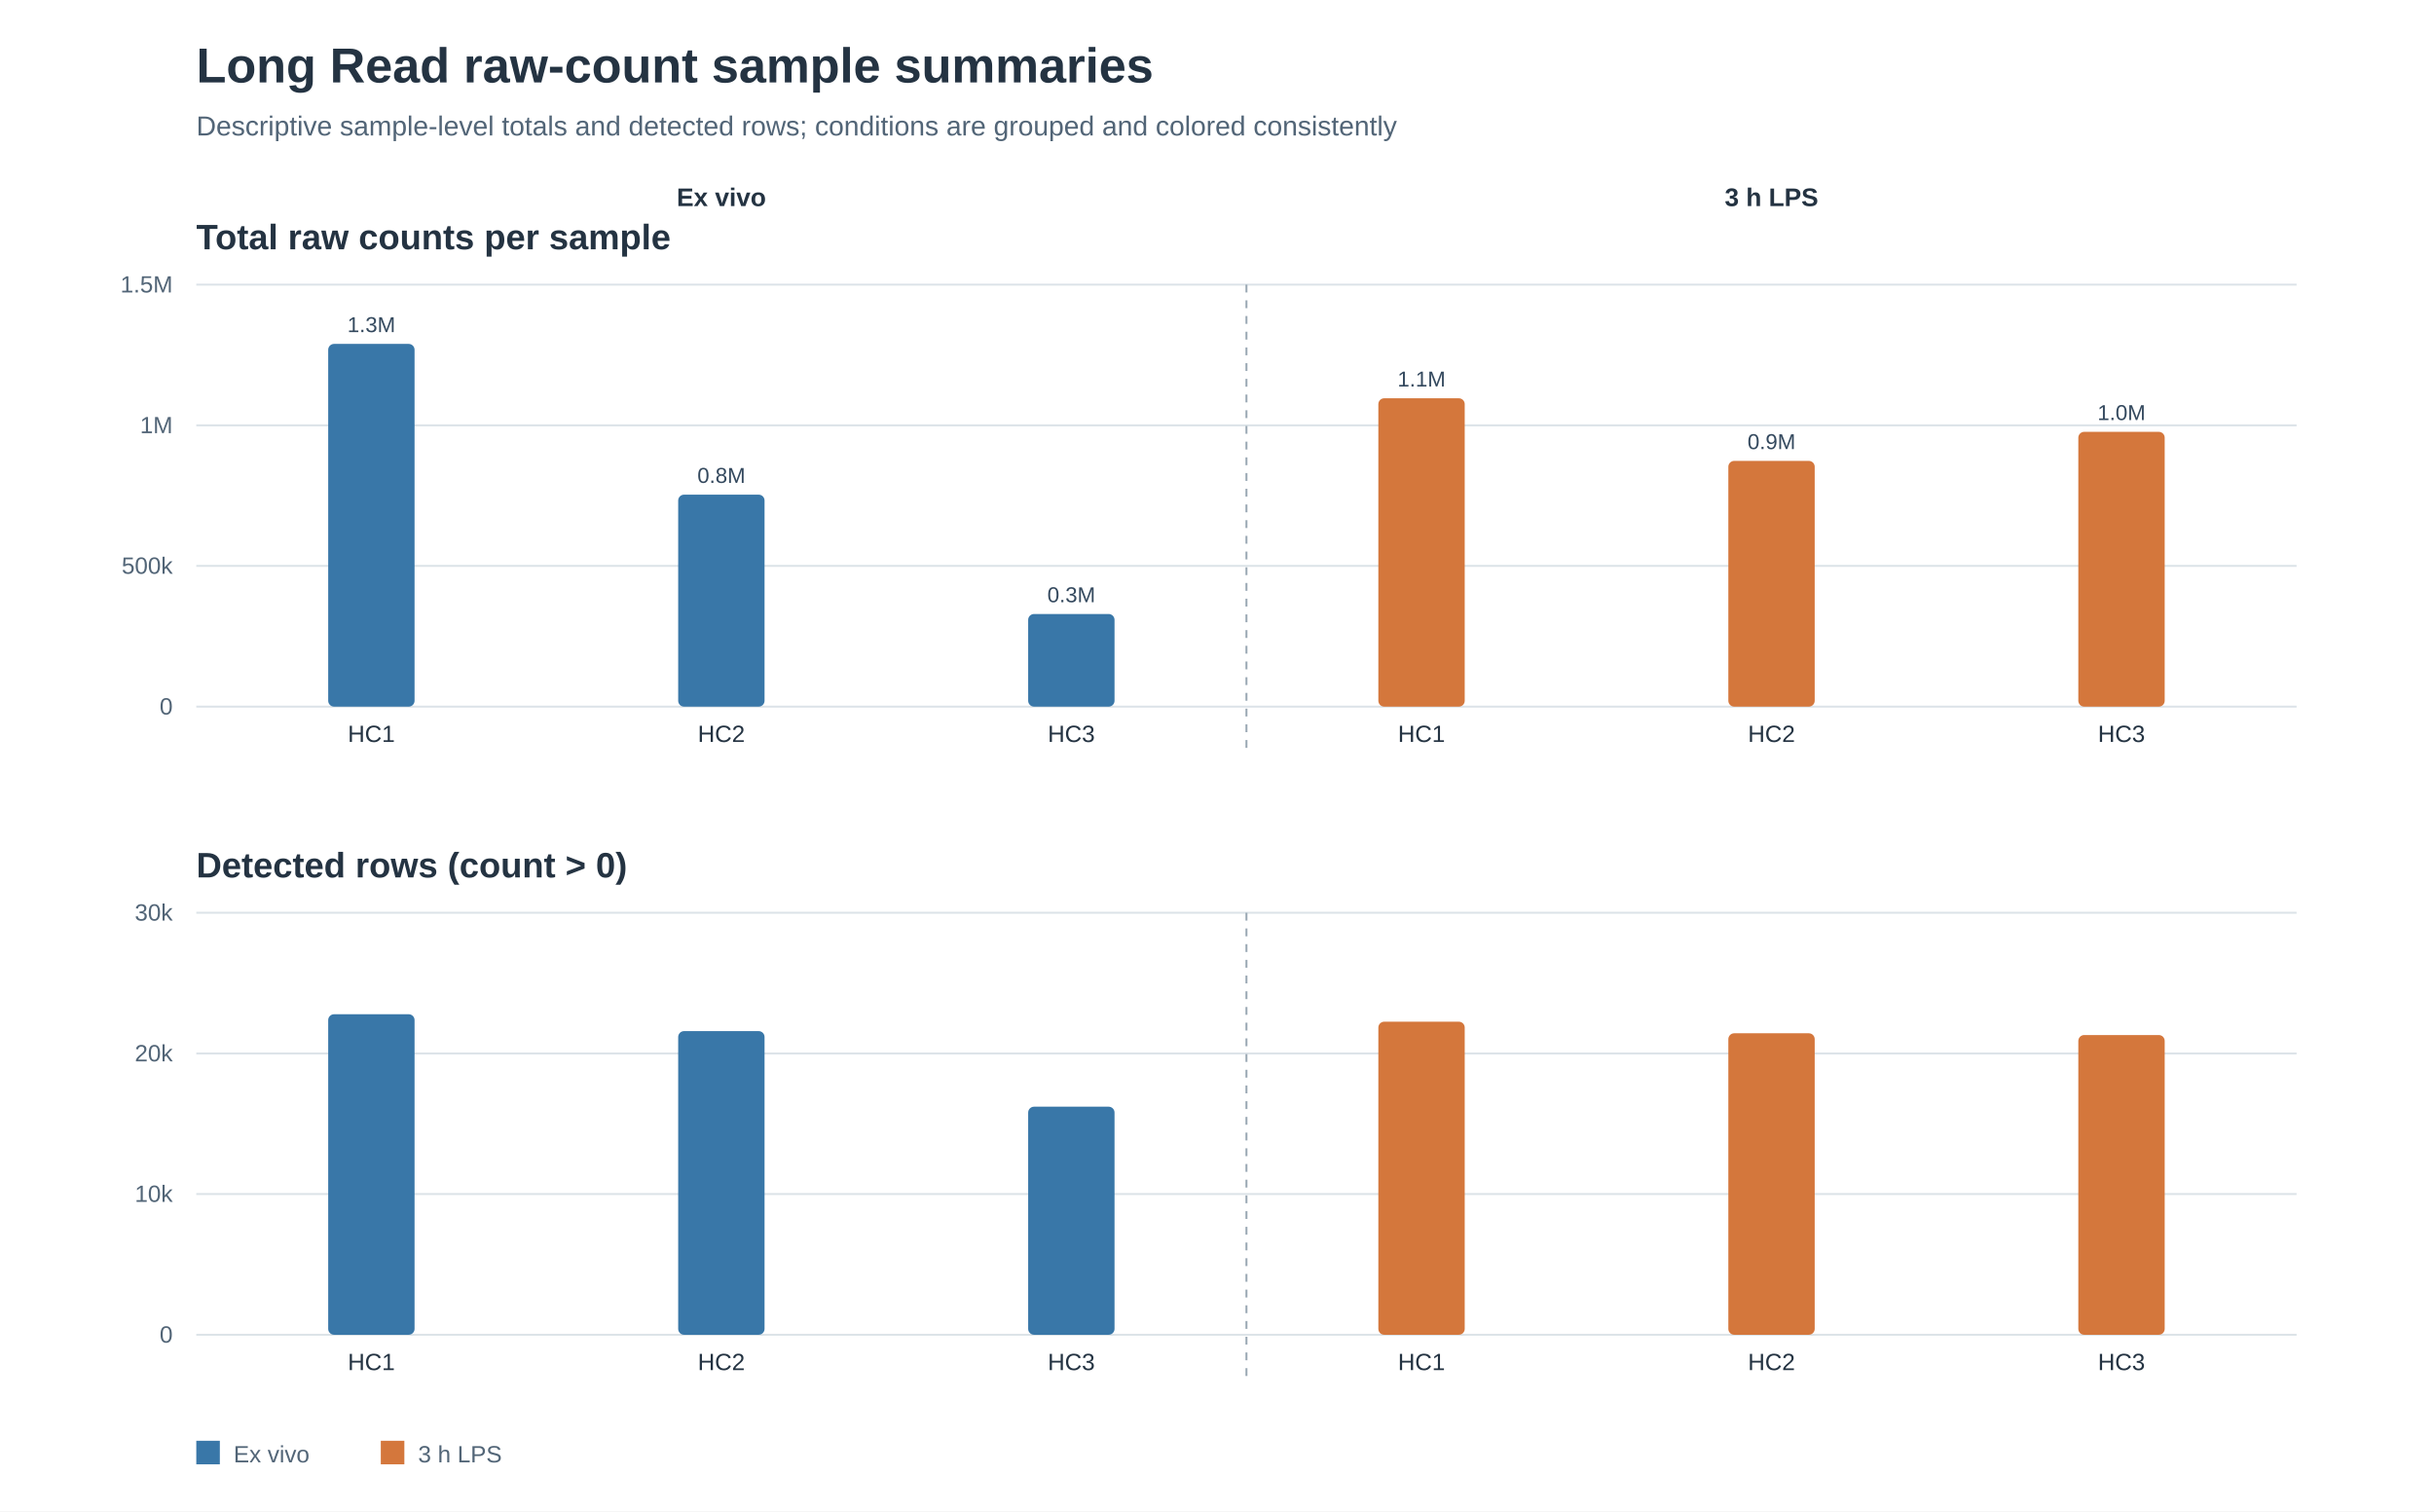
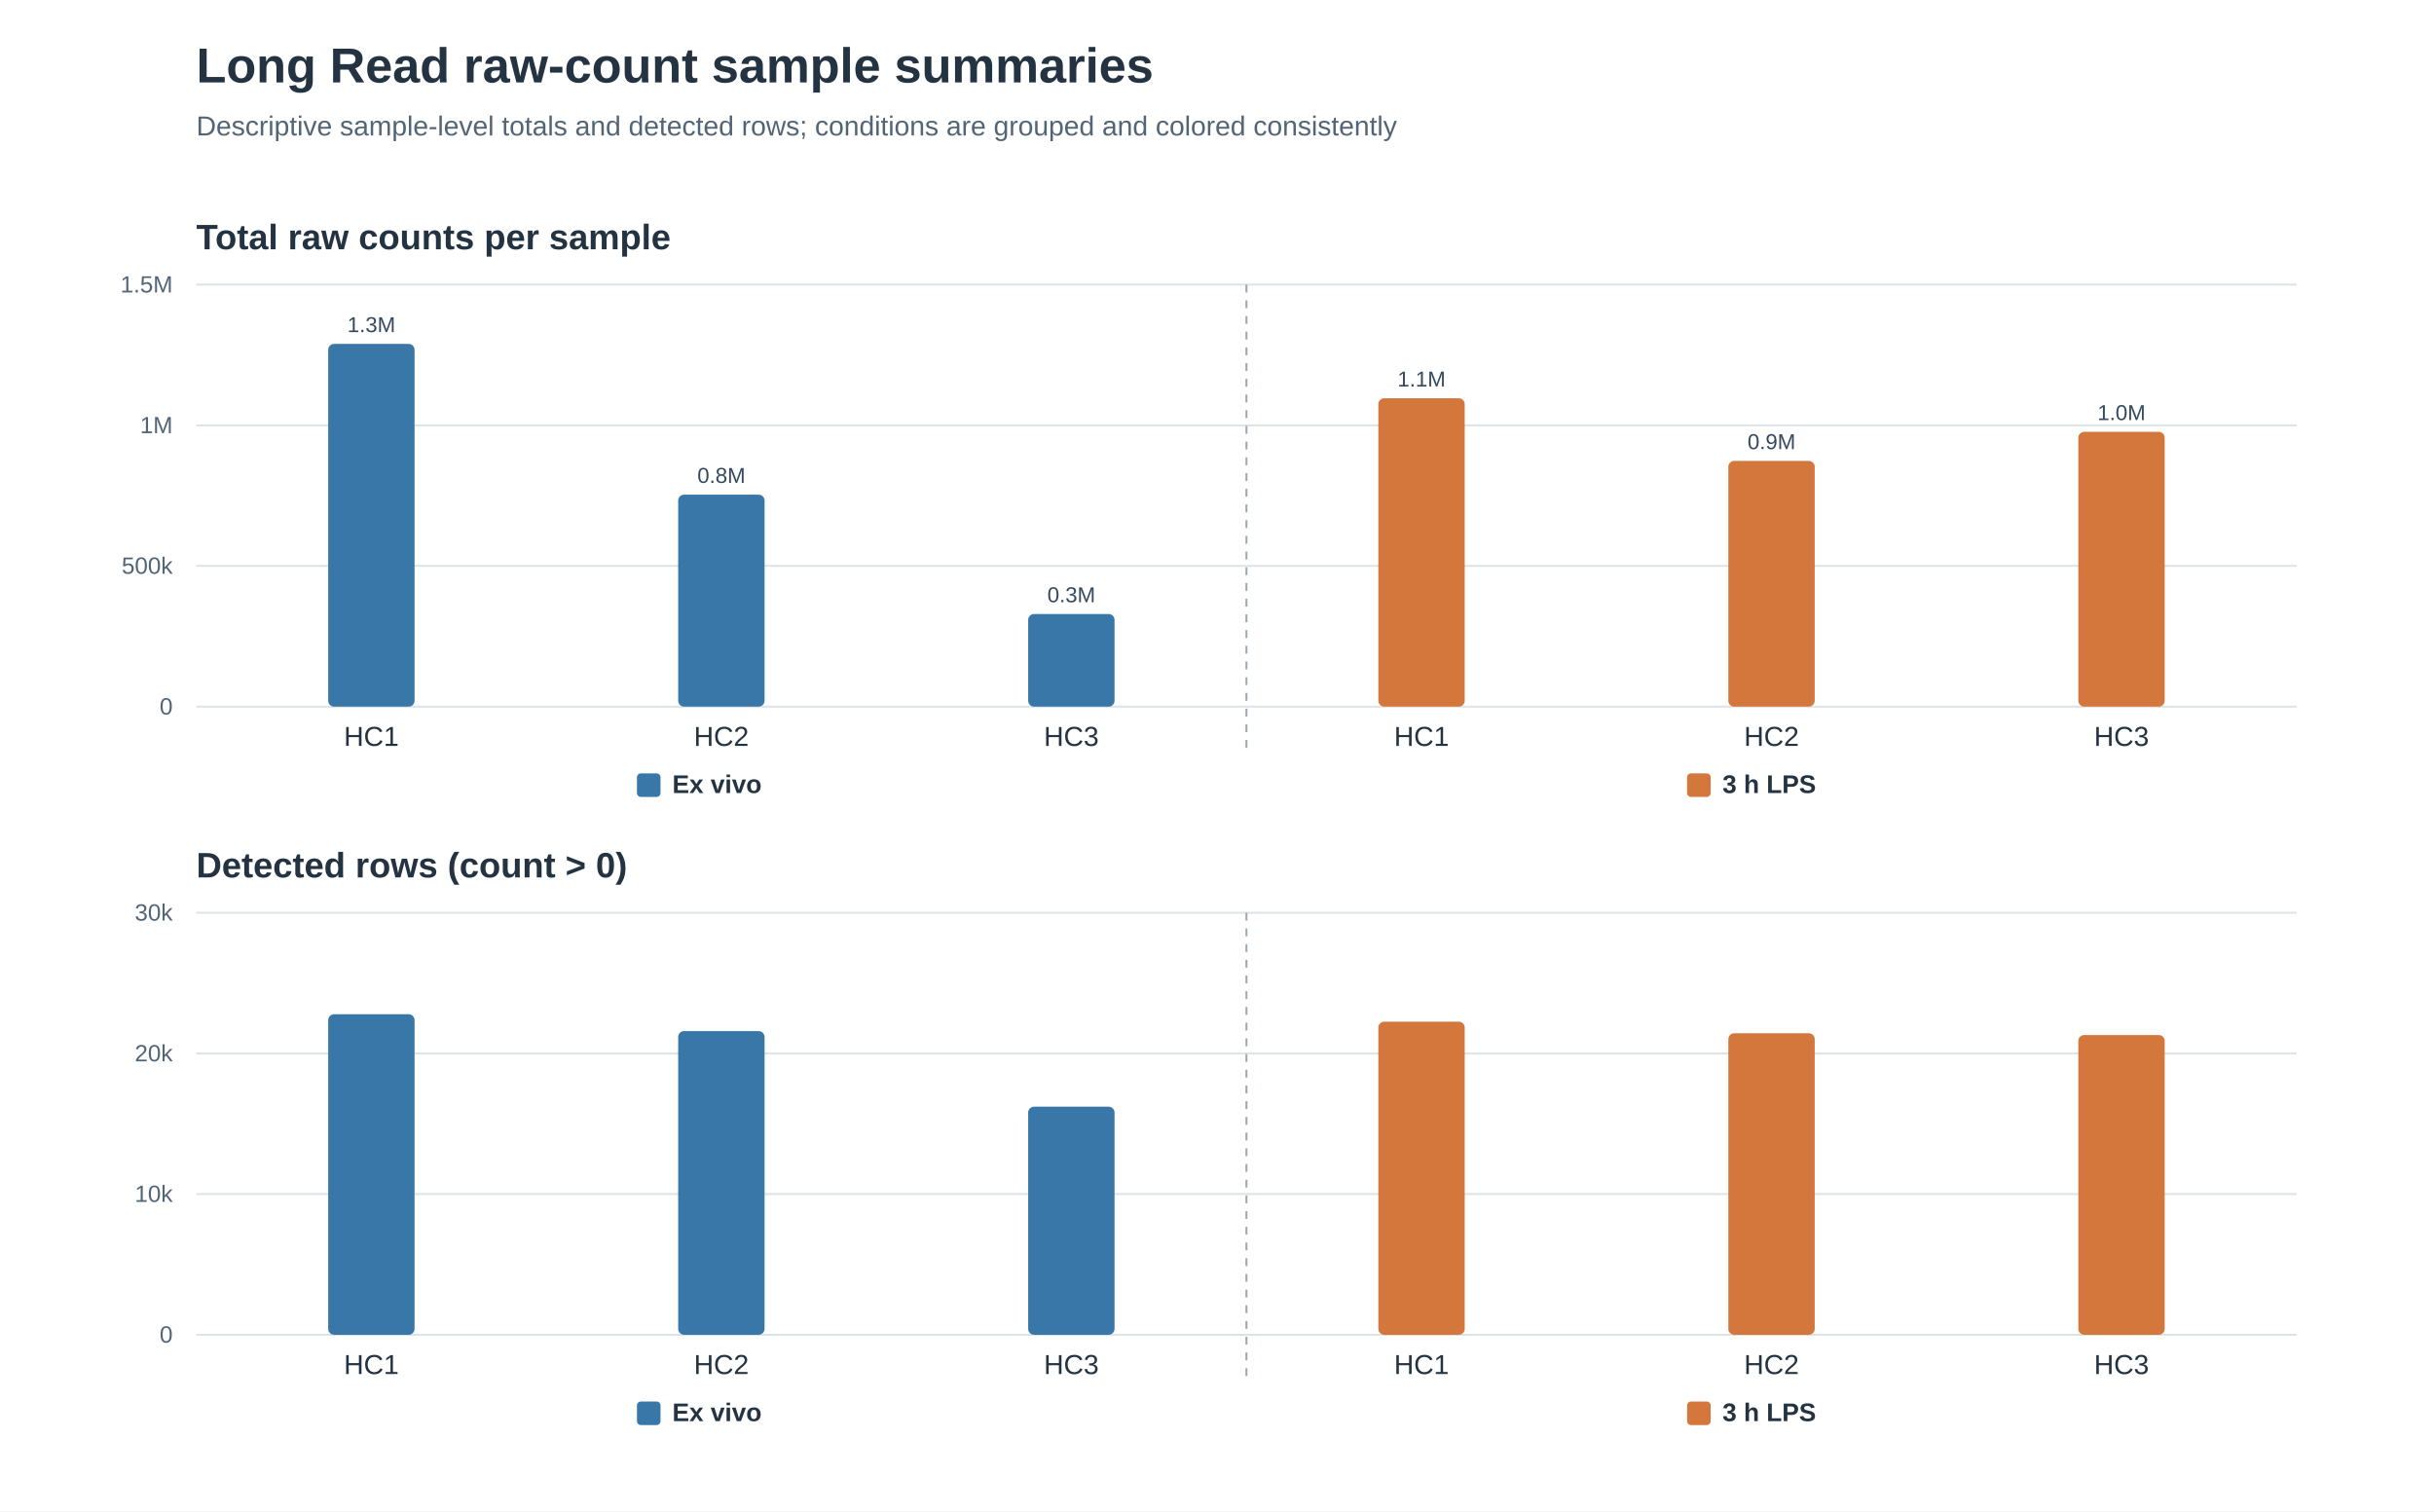
<svg xmlns="http://www.w3.org/2000/svg" width="1240" height="770" viewBox="0 0 1240 770">
  <rect width="100%" height="100%" fill="#fff" />
-   <style>text{font-family:Arial,sans-serif;fill:#243342}.title{font-size:25px;font-weight:700}.subtitle{font-size:14px;fill:#526577}.panel{font-size:18px;font-weight:700}.axis{font-size:12px;fill:#526577}.sample{font-size:12px}.value{font-size:11px;fill:#34495e}.grid{stroke:#dce3e8;stroke-width:1}.group{font-size:13px;font-weight:700}</style>
+   <style>text{font-family:Arial,sans-serif;fill:#243342}.title{font-size:25px;font-weight:700}.subtitle{font-size:14px;fill:#526577}.panel{font-size:18px;font-weight:700}.axis{font-size:12px;fill:#526577}.sample{font-size:14px}.value{font-size:11px;fill:#34495e}.grid{stroke:#dce3e8;stroke-width:1}.group{font-size:13px;font-weight:700}</style>
  <text x="100" y="42" class="title">Long Read raw-count sample summaries</text>
  <text x="100" y="69" class="subtitle">Descriptive sample-level totals and detected rows; conditions are grouped and colored consistently</text>
-   <text x="367.5" y="105" text-anchor="middle" class="group">Ex vivo</text>
-   <text x="902.5" y="105" text-anchor="middle" class="group">3 h LPS</text>
  <text x="100" y="127" class="panel">Total raw counts per sample</text>
  <line x1="100" y1="360.0" x2="1170" y2="360.0" class="grid" />
  <text x="88" y="364.0" text-anchor="end" class="axis">0</text>
  <line x1="100" y1="288.3" x2="1170" y2="288.3" class="grid" />
  <text x="88" y="292.3" text-anchor="end" class="axis">500k</text>
  <line x1="100" y1="216.7" x2="1170" y2="216.7" class="grid" />
  <text x="88" y="220.7" text-anchor="end" class="axis">1M</text>
  <line x1="100" y1="145.0" x2="1170" y2="145.0" class="grid" />
  <text x="88" y="149.0" text-anchor="end" class="axis">1.5M</text>
  <rect x="167.2" y="175.2" width="44.0" height="184.8" rx="3" fill="#3977a8" />
  <text x="189.2" y="169.2" text-anchor="middle" class="value">1.3M</text>
-   <text x="189.2" y="378" text-anchor="middle" class="sample">HC1</text>
+   <text x="189.2" y="380" text-anchor="middle" class="sample">HC1</text>
  <rect x="345.5" y="252.0" width="44.0" height="108.0" rx="3" fill="#3977a8" />
  <text x="367.5" y="246.0" text-anchor="middle" class="value">0.8M</text>
-   <text x="367.5" y="378" text-anchor="middle" class="sample">HC2</text>
+   <text x="367.5" y="380" text-anchor="middle" class="sample">HC2</text>
  <rect x="523.8" y="312.8" width="44.0" height="47.2" rx="3" fill="#3977a8" />
  <text x="545.8" y="306.8" text-anchor="middle" class="value">0.3M</text>
-   <text x="545.8" y="378" text-anchor="middle" class="sample">HC3</text>
+   <text x="545.8" y="380" text-anchor="middle" class="sample">HC3</text>
  <rect x="702.2" y="202.9" width="44.0" height="157.1" rx="3" fill="#d4773c" />
  <text x="724.2" y="196.9" text-anchor="middle" class="value">1.1M</text>
-   <text x="724.2" y="378" text-anchor="middle" class="sample">HC1</text>
+   <text x="724.2" y="380" text-anchor="middle" class="sample">HC1</text>
  <rect x="880.5" y="234.8" width="44.0" height="125.2" rx="3" fill="#d4773c" />
  <text x="902.5" y="228.8" text-anchor="middle" class="value">0.9M</text>
-   <text x="902.5" y="378" text-anchor="middle" class="sample">HC2</text>
+   <text x="902.5" y="380" text-anchor="middle" class="sample">HC2</text>
  <rect x="1058.8" y="220.0" width="44.0" height="140.0" rx="3" fill="#d4773c" />
  <text x="1080.8" y="214.0" text-anchor="middle" class="value">1.0M</text>
-   <text x="1080.8" y="378" text-anchor="middle" class="sample">HC3</text>
+   <text x="1080.8" y="380" text-anchor="middle" class="sample">HC3</text>
+   <rect x="324.5" y="394" width="12" height="12" rx="2" fill="#3977a8" />
+   <text x="342.5" y="404" class="group">Ex vivo</text>
+   <rect x="859.5" y="394" width="12" height="12" rx="2" fill="#d4773c" />
+   <text x="877.5" y="404" class="group">3 h LPS</text>
  <line x1="635.0" y1="145" x2="635.0" y2="384" stroke="#9aa8b4" stroke-dasharray="4 4" />
  <text x="100" y="447" class="panel">Detected rows (count &gt; 0)</text>
  <line x1="100" y1="680.0" x2="1170" y2="680.0" class="grid" />
  <text x="88" y="684.0" text-anchor="end" class="axis">0</text>
  <line x1="100" y1="608.3" x2="1170" y2="608.3" class="grid" />
  <text x="88" y="612.3" text-anchor="end" class="axis">10k</text>
  <line x1="100" y1="536.7" x2="1170" y2="536.7" class="grid" />
  <text x="88" y="540.7" text-anchor="end" class="axis">20k</text>
  <line x1="100" y1="465.0" x2="1170" y2="465.0" class="grid" />
  <text x="88" y="469.0" text-anchor="end" class="axis">30k</text>
  <rect x="167.2" y="516.7" width="44.0" height="163.3" rx="3" fill="#3977a8" />
-   <text x="189.2" y="698" text-anchor="middle" class="sample">HC1</text>
+   <text x="189.2" y="700" text-anchor="middle" class="sample">HC1</text>
  <rect x="345.5" y="525.3" width="44.0" height="154.7" rx="3" fill="#3977a8" />
-   <text x="367.5" y="698" text-anchor="middle" class="sample">HC2</text>
+   <text x="367.5" y="700" text-anchor="middle" class="sample">HC2</text>
  <rect x="523.8" y="563.8" width="44.0" height="116.2" rx="3" fill="#3977a8" />
-   <text x="545.8" y="698" text-anchor="middle" class="sample">HC3</text>
+   <text x="545.8" y="700" text-anchor="middle" class="sample">HC3</text>
  <rect x="702.2" y="520.5" width="44.0" height="159.5" rx="3" fill="#d4773c" />
-   <text x="724.2" y="698" text-anchor="middle" class="sample">HC1</text>
+   <text x="724.2" y="700" text-anchor="middle" class="sample">HC1</text>
  <rect x="880.5" y="526.4" width="44.0" height="153.6" rx="3" fill="#d4773c" />
-   <text x="902.5" y="698" text-anchor="middle" class="sample">HC2</text>
+   <text x="902.5" y="700" text-anchor="middle" class="sample">HC2</text>
  <rect x="1058.8" y="527.3" width="44.0" height="152.7" rx="3" fill="#d4773c" />
-   <text x="1080.8" y="698" text-anchor="middle" class="sample">HC3</text>
+   <text x="1080.8" y="700" text-anchor="middle" class="sample">HC3</text>
+   <rect x="324.5" y="714" width="12" height="12" rx="2" fill="#3977a8" />
+   <text x="342.5" y="724" class="group">Ex vivo</text>
+   <rect x="859.5" y="714" width="12" height="12" rx="2" fill="#d4773c" />
+   <text x="877.5" y="724" class="group">3 h LPS</text>
  <line x1="635.0" y1="465" x2="635.0" y2="704" stroke="#9aa8b4" stroke-dasharray="4 4" />
-   <rect x="100" y="734" width="12" height="12" fill="#3977a8" />
-   <text x="119" y="745" class="axis">Ex vivo</text>
-   <rect x="194" y="734" width="12" height="12" fill="#d4773c" />
-   <text x="213" y="745" class="axis">3 h LPS</text>
</svg>
